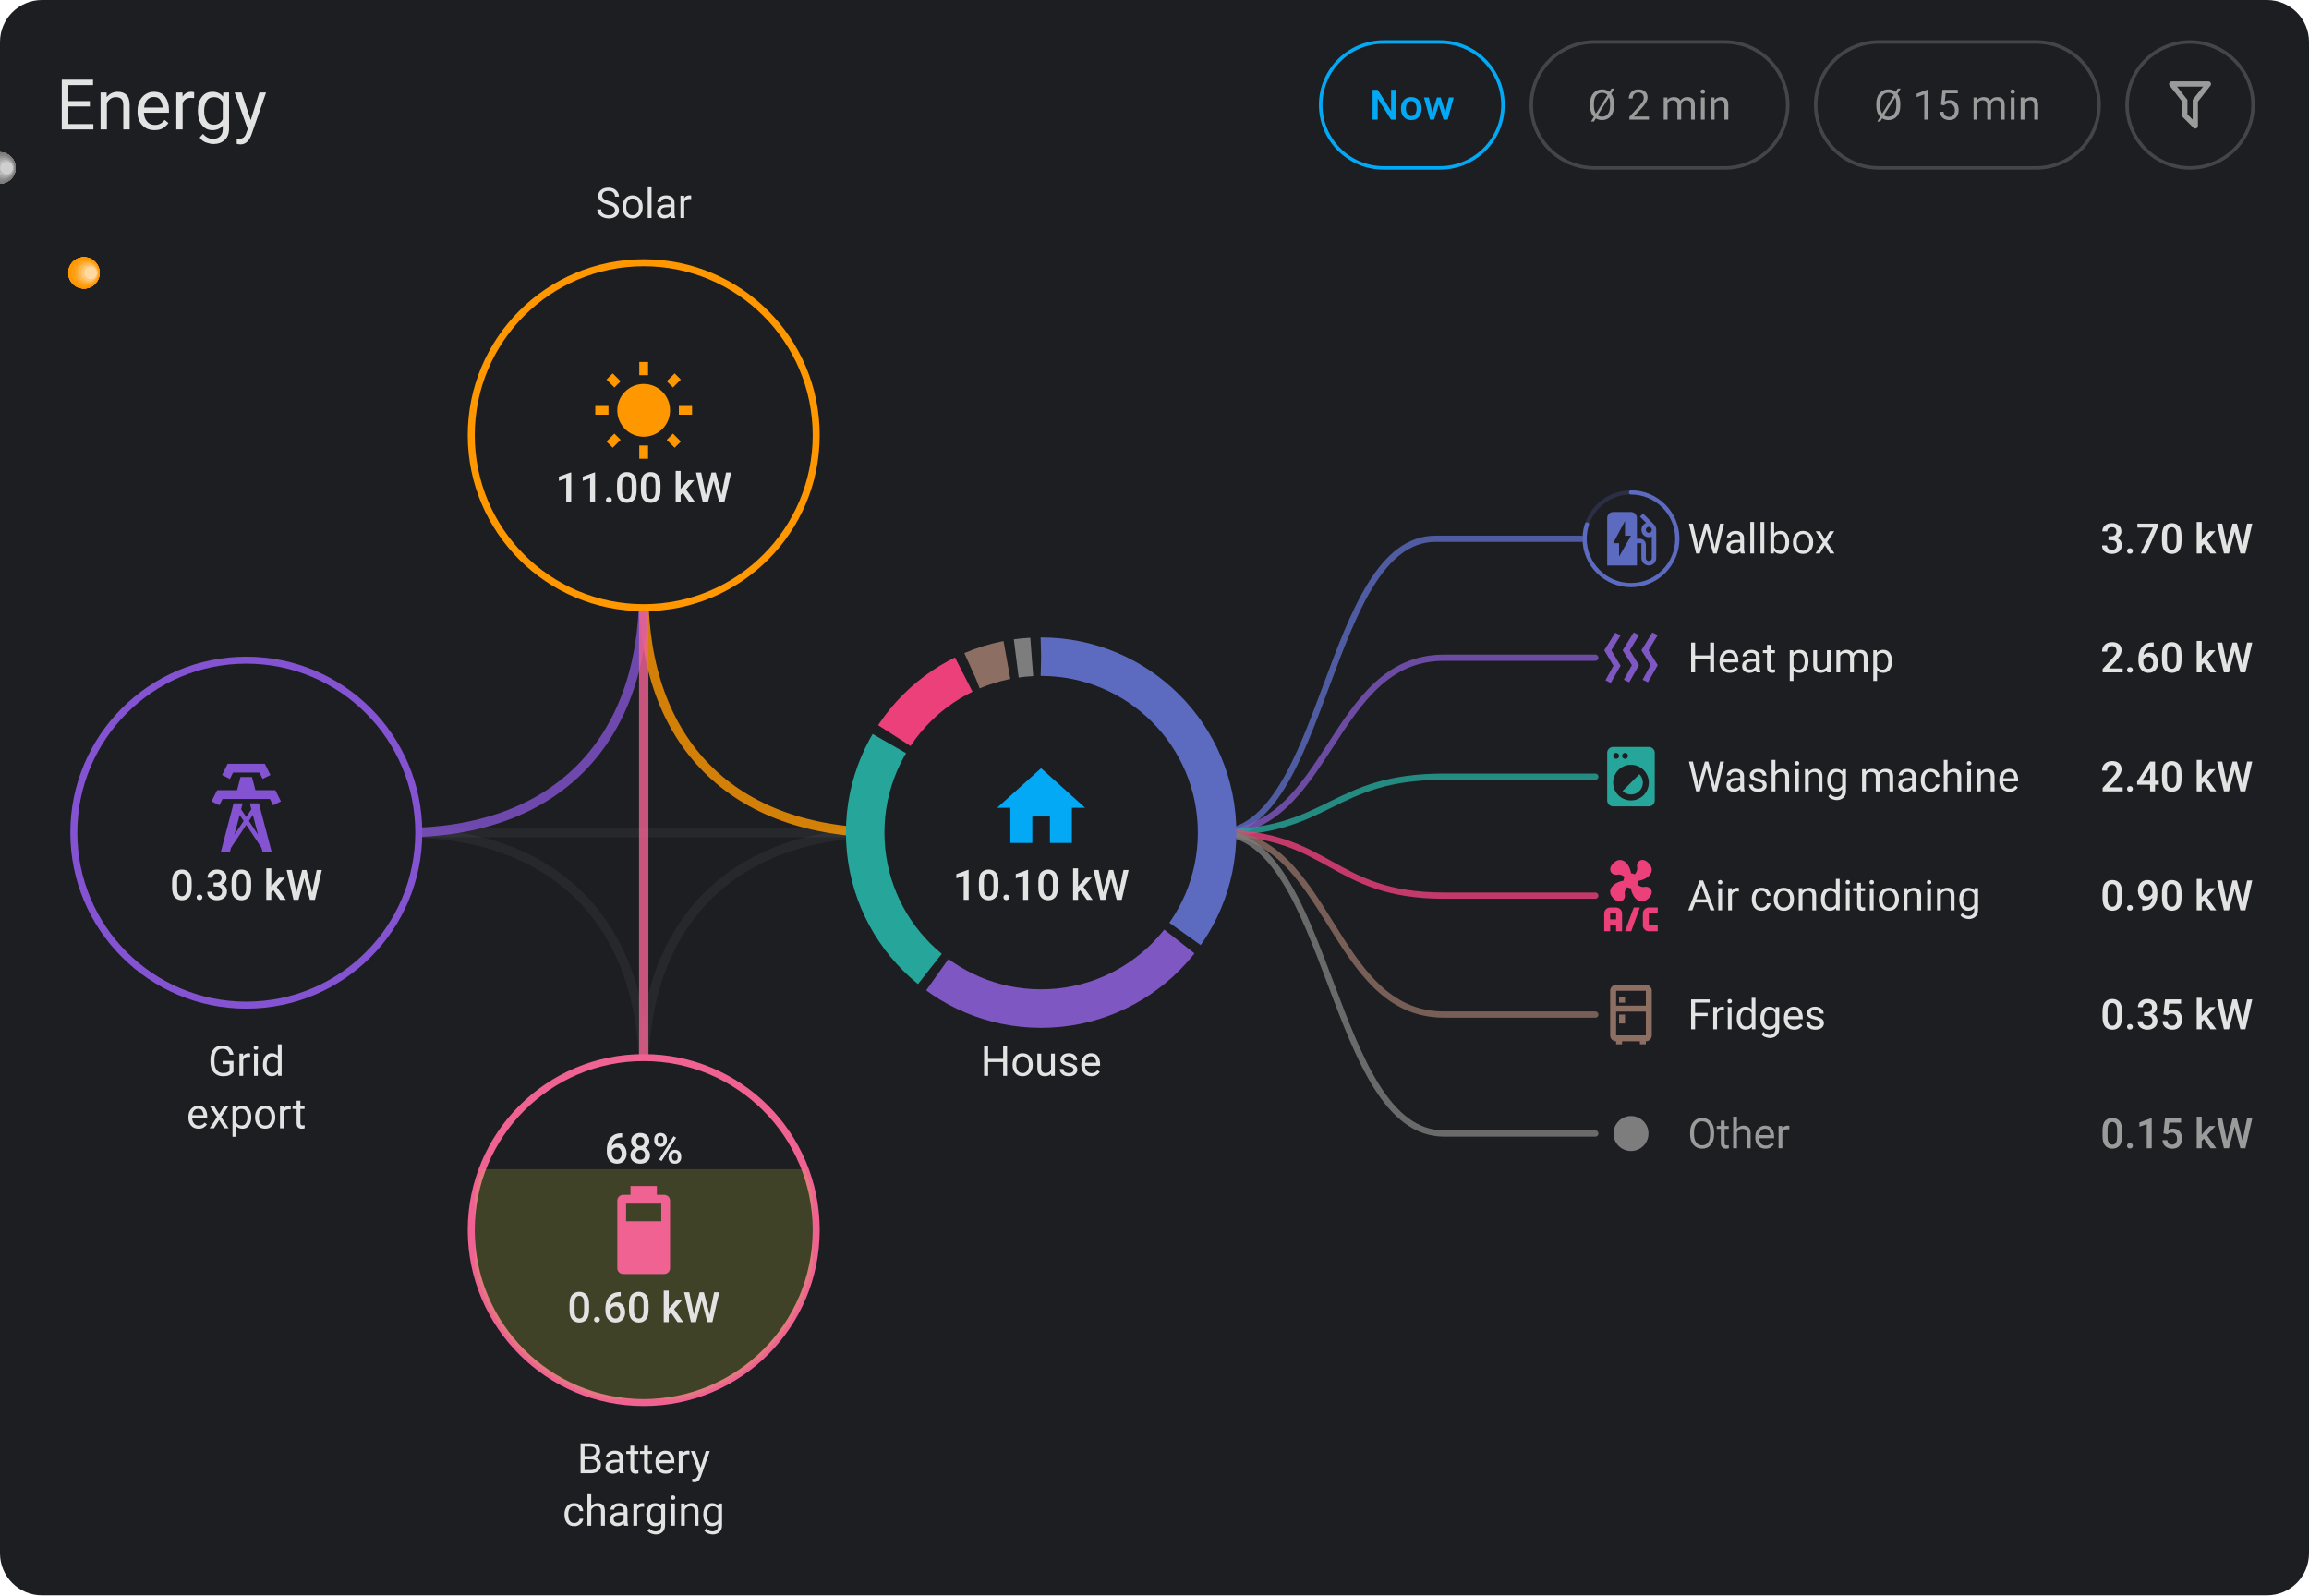
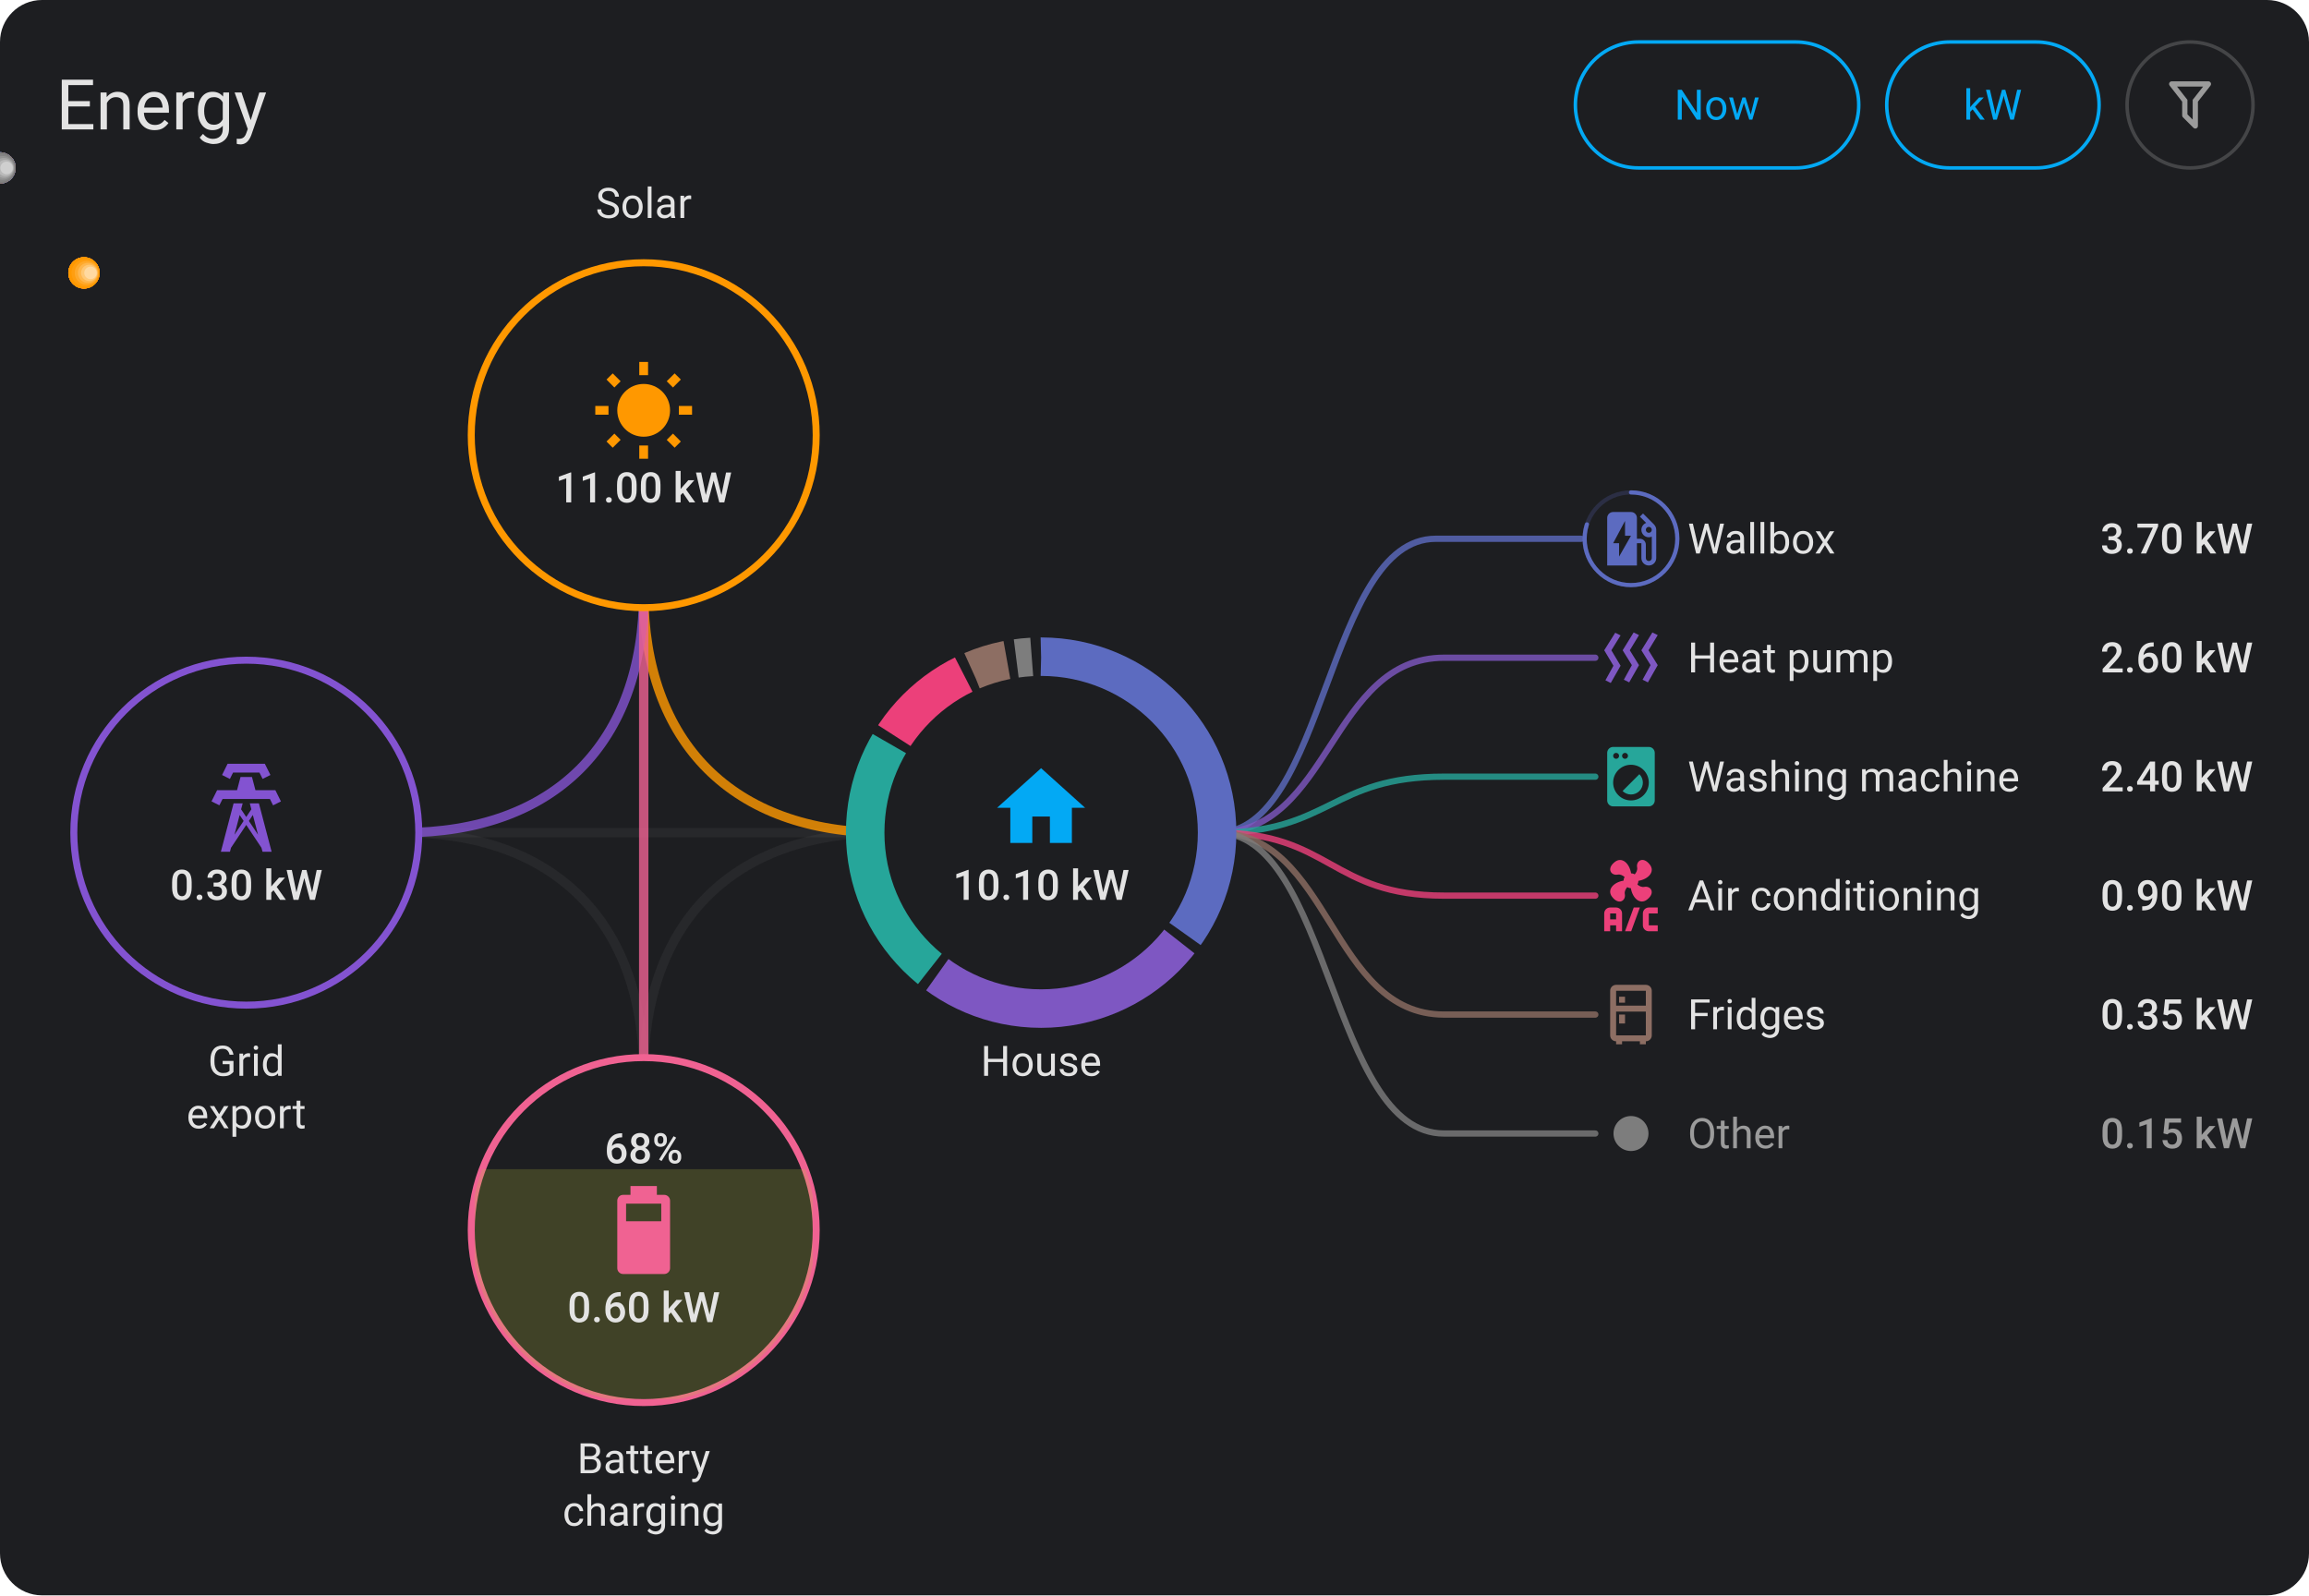
<svg xmlns="http://www.w3.org/2000/svg" xmlns:xlink="http://www.w3.org/1999/xlink" width="660" height="456" viewBox="0 0 660 456" role="img" aria-label="EnerLens Card">
  <rect x="0" y="0" width="660.0" height="456.0" rx="12" fill="rgb(29, 30, 33)" />
  <g transform="translate(24,78) scale(0.8)">
    <path d="M114,200 L286,200" fill="none" stroke="rgba(160, 160, 160, 0.3)" stroke-width="3.353px" stroke-linecap="round" opacity="0.25" />
    <path d="M114,200 C168,200 200,232 200,286" fill="none" stroke="rgba(160, 160, 160, 0.3)" stroke-width="3.353px" stroke-linecap="round" opacity="0.25" />
    <path d="M200,286 C200,232 232,200 286,200" fill="none" stroke="rgba(160, 160, 160, 0.3)" stroke-width="3.353px" stroke-linecap="round" opacity="0.25" />
    <path d="M200,114 C200,168 232,200 286,200" fill="none" stroke="rgb(255, 152, 0)" stroke-width="3.353px" stroke-linecap="round" opacity="0.8" />
    <path d="M200,114 C200,168 168,200 114,200" fill="none" stroke="rgb(131, 83, 209)" stroke-width="3.353px" stroke-linecap="round" opacity="0.8" />
    <path d="M200,114 L200,286" fill="none" stroke="rgb(240, 98, 146)" stroke-width="3.353px" stroke-linecap="round" opacity="0.8" />
    <g>
      <circle cx="0.00" r="5.59" fill="rgb(240, 98, 146)" />
      <circle cx="0.47" r="4.92" fill="rgb(243, 129, 168)" fill-opacity="0.316" />
      <circle cx="0.94" r="4.25" fill="rgb(246, 161, 190)" fill-opacity="0.316" />
      <circle cx="1.41" r="3.58" fill="rgb(249, 192, 211)" fill-opacity="0.316" />
      <circle cx="1.88" r="2.91" fill="rgb(252, 224, 233)" fill-opacity="0.316" />
      <circle cx="2.35" r="2.24" fill="rgb(255, 255, 255)" fill-opacity="0.316" />
-       <animateMotion dur="3.59s" repeatCount="indefinite" begin="-0.37s" path="M 200 114 L 200 286" rotate="auto" />
+       <animateMotion dur="3.59s" repeatCount="indefinite" begin="-0.35s" path="M 200 114 L 200 286" rotate="auto" />
    </g>
    <g>
      <circle cx="0.00" r="5.59" fill="rgb(131, 83, 209)" />
      <circle cx="0.47" r="4.92" fill="rgb(156, 117, 218)" fill-opacity="0.316" />
      <circle cx="0.94" r="4.25" fill="rgb(181, 152, 227)" fill-opacity="0.316" />
      <circle cx="1.41" r="3.58" fill="rgb(205, 186, 237)" fill-opacity="0.316" />
      <circle cx="1.88" r="2.91" fill="rgb(230, 221, 246)" fill-opacity="0.316" />
      <circle cx="2.35" r="2.24" fill="rgb(255, 255, 255)" fill-opacity="0.316" />
-       <animateMotion dur="4.50s" repeatCount="indefinite" begin="-0.37s" path="M 200 114 C 200 168 168 200 114 200" rotate="auto" />
-     </g>
-     <g>
-       <circle cx="0.00" r="5.59" fill="rgb(255, 152, 0)" />
-       <circle cx="0.47" r="4.92" fill="rgb(255, 173, 51)" fill-opacity="0.316" />
-       <circle cx="0.94" r="4.25" fill="rgb(255, 193, 102)" fill-opacity="0.316" />
-       <circle cx="1.41" r="3.58" fill="rgb(255, 214, 153)" fill-opacity="0.316" />
-       <circle cx="1.88" r="2.91" fill="rgb(255, 234, 204)" fill-opacity="0.316" />
-       <circle cx="2.35" r="2.24" fill="rgb(255, 255, 255)" fill-opacity="0.316" />
-       <animateMotion dur="1.10s" repeatCount="indefinite" begin="-0.37s" path="M 200 114 C 200 168 232 200 286 200" rotate="auto" />
-     </g>
-     <g>
-       <circle cx="0.00" r="5.59" fill="rgb(255, 152, 0)" />
-       <circle cx="0.47" r="4.92" fill="rgb(255, 173, 51)" fill-opacity="0.316" />
-       <circle cx="0.94" r="4.25" fill="rgb(255, 193, 102)" fill-opacity="0.316" />
-       <circle cx="1.41" r="3.58" fill="rgb(255, 214, 153)" fill-opacity="0.316" />
-       <circle cx="1.88" r="2.91" fill="rgb(255, 234, 204)" fill-opacity="0.316" />
-       <circle cx="2.35" r="2.24" fill="rgb(255, 255, 255)" fill-opacity="0.316" />
-       <animateMotion dur="1.10s" repeatCount="indefinite" begin="-0.59s" path="M 200 114 C 200 168 232 200 286 200" rotate="auto" />
-     </g>
-     <g>
-       <circle cx="0.00" r="5.59" fill="rgb(255, 152, 0)" />
-       <circle cx="0.47" r="4.92" fill="rgb(255, 173, 51)" fill-opacity="0.316" />
-       <circle cx="0.94" r="4.25" fill="rgb(255, 193, 102)" fill-opacity="0.316" />
-       <circle cx="1.41" r="3.58" fill="rgb(255, 214, 153)" fill-opacity="0.316" />
-       <circle cx="1.88" r="2.91" fill="rgb(255, 234, 204)" fill-opacity="0.316" />
-       <circle cx="2.35" r="2.24" fill="rgb(255, 255, 255)" fill-opacity="0.316" />
-       <animateMotion dur="1.10s" repeatCount="indefinite" begin="-0.81s" path="M 200 114 C 200 168 232 200 286 200" rotate="auto" />
-     </g>
-     <g>
-       <circle cx="0.00" r="5.59" fill="rgb(255, 152, 0)" />
-       <circle cx="0.47" r="4.92" fill="rgb(255, 173, 51)" fill-opacity="0.316" />
-       <circle cx="0.94" r="4.25" fill="rgb(255, 193, 102)" fill-opacity="0.316" />
-       <circle cx="1.41" r="3.58" fill="rgb(255, 214, 153)" fill-opacity="0.316" />
-       <circle cx="1.88" r="2.91" fill="rgb(255, 234, 204)" fill-opacity="0.316" />
-       <circle cx="2.35" r="2.24" fill="rgb(255, 255, 255)" fill-opacity="0.316" />
-       <animateMotion dur="1.10s" repeatCount="indefinite" begin="-1.03s" path="M 200 114 C 200 168 232 200 286 200" rotate="auto" />
-     </g>
-     <g>
-       <circle cx="0.00" r="5.59" fill="rgb(255, 152, 0)" />
-       <circle cx="0.47" r="4.92" fill="rgb(255, 173, 51)" fill-opacity="0.316" />
-       <circle cx="0.94" r="4.25" fill="rgb(255, 193, 102)" fill-opacity="0.316" />
-       <circle cx="1.41" r="3.58" fill="rgb(255, 214, 153)" fill-opacity="0.316" />
-       <circle cx="1.88" r="2.91" fill="rgb(255, 234, 204)" fill-opacity="0.316" />
-       <circle cx="2.35" r="2.24" fill="rgb(255, 255, 255)" fill-opacity="0.316" />
-       <animateMotion dur="1.10s" repeatCount="indefinite" begin="-0.15s" path="M 200 114 C 200 168 232 200 286 200" rotate="auto" />
+       <animateMotion dur="4.50s" repeatCount="indefinite" begin="-0.35s" path="M 200 114 C 200 168 168 200 114 200" rotate="auto" />
+     </g>
+     <g>
+       <circle cx="0.00" r="5.59" fill="rgb(255, 152, 0)" />
+       <circle cx="0.47" r="4.92" fill="rgb(255, 173, 51)" fill-opacity="0.316" />
+       <circle cx="0.94" r="4.25" fill="rgb(255, 193, 102)" fill-opacity="0.316" />
+       <circle cx="1.41" r="3.58" fill="rgb(255, 214, 153)" fill-opacity="0.316" />
+       <circle cx="1.88" r="2.91" fill="rgb(255, 234, 204)" fill-opacity="0.316" />
+       <circle cx="2.35" r="2.24" fill="rgb(255, 255, 255)" fill-opacity="0.316" />
+       <animateMotion dur="1.10s" repeatCount="indefinite" begin="-0.35s" path="M 200 114 C 200 168 232 200 286 200" rotate="auto" />
+     </g>
+     <g>
+       <circle cx="0.00" r="5.59" fill="rgb(255, 152, 0)" />
+       <circle cx="0.47" r="4.92" fill="rgb(255, 173, 51)" fill-opacity="0.316" />
+       <circle cx="0.94" r="4.25" fill="rgb(255, 193, 102)" fill-opacity="0.316" />
+       <circle cx="1.41" r="3.58" fill="rgb(255, 214, 153)" fill-opacity="0.316" />
+       <circle cx="1.88" r="2.91" fill="rgb(255, 234, 204)" fill-opacity="0.316" />
+       <circle cx="2.35" r="2.24" fill="rgb(255, 255, 255)" fill-opacity="0.316" />
+       <animateMotion dur="1.10s" repeatCount="indefinite" begin="-0.57s" path="M 200 114 C 200 168 232 200 286 200" rotate="auto" />
+     </g>
+     <g>
+       <circle cx="0.00" r="5.59" fill="rgb(255, 152, 0)" />
+       <circle cx="0.47" r="4.92" fill="rgb(255, 173, 51)" fill-opacity="0.316" />
+       <circle cx="0.94" r="4.25" fill="rgb(255, 193, 102)" fill-opacity="0.316" />
+       <circle cx="1.41" r="3.58" fill="rgb(255, 214, 153)" fill-opacity="0.316" />
+       <circle cx="1.88" r="2.91" fill="rgb(255, 234, 204)" fill-opacity="0.316" />
+       <circle cx="2.35" r="2.24" fill="rgb(255, 255, 255)" fill-opacity="0.316" />
+       <animateMotion dur="1.10s" repeatCount="indefinite" begin="-0.79s" path="M 200 114 C 200 168 232 200 286 200" rotate="auto" />
+     </g>
+     <g>
+       <circle cx="0.00" r="5.59" fill="rgb(255, 152, 0)" />
+       <circle cx="0.47" r="4.92" fill="rgb(255, 173, 51)" fill-opacity="0.316" />
+       <circle cx="0.94" r="4.25" fill="rgb(255, 193, 102)" fill-opacity="0.316" />
+       <circle cx="1.41" r="3.58" fill="rgb(255, 214, 153)" fill-opacity="0.316" />
+       <circle cx="1.88" r="2.91" fill="rgb(255, 234, 204)" fill-opacity="0.316" />
+       <circle cx="2.35" r="2.24" fill="rgb(255, 255, 255)" fill-opacity="0.316" />
+       <animateMotion dur="1.10s" repeatCount="indefinite" begin="-1.01s" path="M 200 114 C 200 168 232 200 286 200" rotate="auto" />
+     </g>
+     <g>
+       <circle cx="0.00" r="5.59" fill="rgb(255, 152, 0)" />
+       <circle cx="0.47" r="4.92" fill="rgb(255, 173, 51)" fill-opacity="0.316" />
+       <circle cx="0.94" r="4.25" fill="rgb(255, 193, 102)" fill-opacity="0.316" />
+       <circle cx="1.41" r="3.58" fill="rgb(255, 214, 153)" fill-opacity="0.316" />
+       <circle cx="1.88" r="2.91" fill="rgb(255, 234, 204)" fill-opacity="0.316" />
+       <circle cx="2.35" r="2.24" fill="rgb(255, 255, 255)" fill-opacity="0.316" />
+       <animateMotion dur="1.10s" repeatCount="indefinite" begin="-0.13s" path="M 200 114 C 200 168 232 200 286 200" rotate="auto" />
    </g>
  </g>
  <g transform="translate(0,48)">
    <path id="line-sensor-wb" d="M347.9,190.0 C379.1,190.0 379.1,106.0 410.4,106.0 L452.0,106.0" fill="none" stroke="rgb(92, 107, 192)" stroke-width="1.788px" stroke-linecap="round" opacity="0.8" />
    <g>
      <circle cx="0.00" r="4.47" fill="rgb(92, 107, 192)" />
      <circle cx="0.38" r="3.93" fill="rgb(125, 137, 205)" fill-opacity="0.316" />
      <circle cx="0.75" r="3.40" fill="rgb(157, 166, 217)" fill-opacity="0.316" />
      <circle cx="1.13" r="2.86" fill="rgb(190, 196, 230)" fill-opacity="0.316" />
      <circle cx="1.50" r="2.32" fill="rgb(222, 225, 242)" fill-opacity="0.316" />
      <circle cx="1.88" r="1.79" fill="rgb(255, 255, 255)" fill-opacity="0.316" />
-       <animateMotion dur="1.10s" repeatCount="indefinite" begin="-0.25s" rotate="auto">
+       <animateMotion dur="1.10s" repeatCount="indefinite" begin="-0.22s" rotate="auto">
        <mpath href="#line-sensor-wb" xlink:href="#line-sensor-wb" />
      </animateMotion>
    </g>
    <g>
      <circle cx="0.00" r="4.47" fill="rgb(92, 107, 192)" />
      <circle cx="0.38" r="3.93" fill="rgb(125, 137, 205)" fill-opacity="0.316" />
      <circle cx="0.75" r="3.40" fill="rgb(157, 166, 217)" fill-opacity="0.316" />
      <circle cx="1.13" r="2.86" fill="rgb(190, 196, 230)" fill-opacity="0.316" />
      <circle cx="1.50" r="2.32" fill="rgb(222, 225, 242)" fill-opacity="0.316" />
      <circle cx="1.88" r="1.79" fill="rgb(255, 255, 255)" fill-opacity="0.316" />
-       <animateMotion dur="1.10s" repeatCount="indefinite" begin="-0.52s" rotate="auto">
+       <animateMotion dur="1.10s" repeatCount="indefinite" begin="-0.49s" rotate="auto">
        <mpath href="#line-sensor-wb" xlink:href="#line-sensor-wb" />
      </animateMotion>
    </g>
    <g>
      <circle cx="0.00" r="4.47" fill="rgb(92, 107, 192)" />
      <circle cx="0.38" r="3.93" fill="rgb(125, 137, 205)" fill-opacity="0.316" />
      <circle cx="0.75" r="3.40" fill="rgb(157, 166, 217)" fill-opacity="0.316" />
      <circle cx="1.13" r="2.86" fill="rgb(190, 196, 230)" fill-opacity="0.316" />
      <circle cx="1.50" r="2.32" fill="rgb(222, 225, 242)" fill-opacity="0.316" />
      <circle cx="1.88" r="1.79" fill="rgb(255, 255, 255)" fill-opacity="0.316" />
-       <animateMotion dur="1.10s" repeatCount="indefinite" begin="-0.80s" rotate="auto">
+       <animateMotion dur="1.10s" repeatCount="indefinite" begin="-0.77s" rotate="auto">
        <mpath href="#line-sensor-wb" xlink:href="#line-sensor-wb" />
      </animateMotion>
    </g>
    <g>
      <circle cx="0.00" r="4.47" fill="rgb(92, 107, 192)" />
      <circle cx="0.38" r="3.93" fill="rgb(125, 137, 205)" fill-opacity="0.316" />
      <circle cx="0.75" r="3.40" fill="rgb(157, 166, 217)" fill-opacity="0.316" />
      <circle cx="1.13" r="2.86" fill="rgb(190, 196, 230)" fill-opacity="0.316" />
      <circle cx="1.50" r="2.32" fill="rgb(222, 225, 242)" fill-opacity="0.316" />
      <circle cx="1.88" r="1.79" fill="rgb(255, 255, 255)" fill-opacity="0.316" />
-       <animateMotion dur="1.10s" repeatCount="indefinite" begin="-1.07s" rotate="auto">
+       <animateMotion dur="1.10s" repeatCount="indefinite" begin="-1.04s" rotate="auto">
        <mpath href="#line-sensor-wb" xlink:href="#line-sensor-wb" />
      </animateMotion>
    </g>
    <path id="line-sensor-c1" d="M347.9,190.0 C380.3,190.0 380.3,140.0 412.8,140.0 L456.0,140.0" fill="none" stroke="rgb(126, 87, 194)" stroke-width="1.788px" stroke-linecap="round" opacity="0.8">
      <animate attributeName="d" values="M347.9,190.0 C380.3,190.0 380.3,140.0 412.8,140.0 L456.0,140.0;M347.9,190.0 C380.3,190.0 380.3,140.0 412.8,140.0 L456.0,140.0;M347.9,190.0 C380.3,190.0 380.3,140.0 412.8,140.0 L456.0,140.0;M347.9,190.0 C380.3,190.0 380.3,140.0 412.8,140.0 L456.0,140.0;M347.9,190.0 C380.3,190.0 380.3,174.0 412.8,174.0 L456.0,174.0;M347.9,190.0 C380.3,190.0 380.3,174.0 412.8,174.0 L456.0,174.0;M347.9,190.0 C380.3,190.0 380.3,140.0 412.8,140.0 L456.0,140.0;M347.9,190.0 C380.3,190.0 380.3,140.0 412.8,140.0 L456.0,140.0" keyTimes="0;0.208;0.258;0.542;0.592;0.875;0.925;1" calcMode="spline" keySplines="0 0 1 1;.4 0 .2 1;0 0 1 1;.4 0 .2 1;0 0 1 1;.4 0 .2 1;0 0 1 1" dur="12s" repeatCount="indefinite" />
    </path>
    <g>
      <circle cx="0.00" r="4.47" fill="rgb(126, 87, 194)" />
      <circle cx="0.38" r="3.93" fill="rgb(152, 121, 206)" fill-opacity="0.316" />
      <circle cx="0.75" r="3.40" fill="rgb(178, 154, 218)" fill-opacity="0.316" />
      <circle cx="1.13" r="2.86" fill="rgb(203, 188, 231)" fill-opacity="0.316" />
      <circle cx="1.50" r="2.32" fill="rgb(229, 221, 243)" fill-opacity="0.316" />
      <circle cx="1.88" r="1.79" fill="rgb(255, 255, 255)" fill-opacity="0.316" />
-       <animateMotion dur="1.10s" repeatCount="indefinite" begin="-0.25s" rotate="auto">
+       <animateMotion dur="1.10s" repeatCount="indefinite" begin="-0.22s" rotate="auto">
        <mpath href="#line-sensor-c1" xlink:href="#line-sensor-c1" />
      </animateMotion>
    </g>
    <g>
      <circle cx="0.00" r="4.47" fill="rgb(126, 87, 194)" />
      <circle cx="0.38" r="3.93" fill="rgb(152, 121, 206)" fill-opacity="0.316" />
      <circle cx="0.75" r="3.40" fill="rgb(178, 154, 218)" fill-opacity="0.316" />
      <circle cx="1.13" r="2.86" fill="rgb(203, 188, 231)" fill-opacity="0.316" />
      <circle cx="1.50" r="2.32" fill="rgb(229, 221, 243)" fill-opacity="0.316" />
      <circle cx="1.88" r="1.79" fill="rgb(255, 255, 255)" fill-opacity="0.316" />
-       <animateMotion dur="1.10s" repeatCount="indefinite" begin="-0.62s" rotate="auto">
+       <animateMotion dur="1.10s" repeatCount="indefinite" begin="-0.58s" rotate="auto">
        <mpath href="#line-sensor-c1" xlink:href="#line-sensor-c1" />
      </animateMotion>
    </g>
    <g>
      <circle cx="0.00" r="4.47" fill="rgb(126, 87, 194)" />
      <circle cx="0.38" r="3.93" fill="rgb(152, 121, 206)" fill-opacity="0.316" />
      <circle cx="0.75" r="3.40" fill="rgb(178, 154, 218)" fill-opacity="0.316" />
      <circle cx="1.13" r="2.86" fill="rgb(203, 188, 231)" fill-opacity="0.316" />
      <circle cx="1.50" r="2.32" fill="rgb(229, 221, 243)" fill-opacity="0.316" />
      <circle cx="1.88" r="1.79" fill="rgb(255, 255, 255)" fill-opacity="0.316" />
-       <animateMotion dur="1.10s" repeatCount="indefinite" begin="-0.98s" rotate="auto">
+       <animateMotion dur="1.10s" repeatCount="indefinite" begin="-0.95s" rotate="auto">
        <mpath href="#line-sensor-c1" xlink:href="#line-sensor-c1" />
      </animateMotion>
    </g>
    <path id="line-sensor-c2" d="M347.9,190.0 C380.3,190.0 380.3,174.0 412.8,174.0 L456.0,174.0" fill="none" stroke="rgb(38, 166, 154)" stroke-width="1.788px" stroke-linecap="round" opacity="0.8">
      <animate attributeName="d" values="M347.9,190.0 C380.3,190.0 380.3,174.0 412.8,174.0 L456.0,174.0;M347.9,190.0 C380.3,190.0 380.3,174.0 412.8,174.0 L456.0,174.0;M347.9,190.0 C380.3,190.0 380.3,174.0 412.8,174.0 L456.0,174.0;M347.9,190.0 C380.3,190.0 380.3,174.0 412.8,174.0 L456.0,174.0;M347.9,190.0 C380.3,190.0 380.3,140.0 412.8,140.0 L456.0,140.0;M347.9,190.0 C380.3,190.0 380.3,140.0 412.8,140.0 L456.0,140.0;M347.9,190.0 C380.3,190.0 380.3,174.0 412.8,174.0 L456.0,174.0;M347.9,190.0 C380.3,190.0 380.3,174.0 412.8,174.0 L456.0,174.0" keyTimes="0;0.208;0.258;0.542;0.592;0.875;0.925;1" calcMode="spline" keySplines="0 0 1 1;.4 0 .2 1;0 0 1 1;.4 0 .2 1;0 0 1 1;.4 0 .2 1;0 0 1 1" dur="12s" repeatCount="indefinite" />
    </path>
    <g>
      <circle cx="0.00" r="4.47" fill="rgb(38, 166, 154)" />
      <circle cx="0.38" r="3.93" fill="rgb(81, 184, 174)" fill-opacity="0.316" />
      <circle cx="0.75" r="3.40" fill="rgb(125, 202, 194)" fill-opacity="0.316" />
      <circle cx="1.13" r="2.86" fill="rgb(168, 219, 215)" fill-opacity="0.316" />
      <circle cx="1.50" r="2.32" fill="rgb(212, 237, 235)" fill-opacity="0.316" />
      <circle cx="1.88" r="1.79" fill="rgb(255, 255, 255)" fill-opacity="0.316" />
-       <animateMotion dur="1.10s" repeatCount="indefinite" begin="-0.25s" rotate="auto">
+       <animateMotion dur="1.10s" repeatCount="indefinite" begin="-0.22s" rotate="auto">
        <mpath href="#line-sensor-c2" xlink:href="#line-sensor-c2" />
      </animateMotion>
    </g>
    <g>
      <circle cx="0.00" r="4.47" fill="rgb(38, 166, 154)" />
      <circle cx="0.38" r="3.93" fill="rgb(81, 184, 174)" fill-opacity="0.316" />
      <circle cx="0.75" r="3.40" fill="rgb(125, 202, 194)" fill-opacity="0.316" />
      <circle cx="1.13" r="2.86" fill="rgb(168, 219, 215)" fill-opacity="0.316" />
      <circle cx="1.50" r="2.32" fill="rgb(212, 237, 235)" fill-opacity="0.316" />
      <circle cx="1.88" r="1.79" fill="rgb(255, 255, 255)" fill-opacity="0.316" />
-       <animateMotion dur="1.10s" repeatCount="indefinite" begin="-0.62s" rotate="auto">
+       <animateMotion dur="1.10s" repeatCount="indefinite" begin="-0.58s" rotate="auto">
        <mpath href="#line-sensor-c2" xlink:href="#line-sensor-c2" />
      </animateMotion>
    </g>
    <g>
      <circle cx="0.00" r="4.47" fill="rgb(38, 166, 154)" />
      <circle cx="0.38" r="3.93" fill="rgb(81, 184, 174)" fill-opacity="0.316" />
      <circle cx="0.75" r="3.40" fill="rgb(125, 202, 194)" fill-opacity="0.316" />
      <circle cx="1.13" r="2.86" fill="rgb(168, 219, 215)" fill-opacity="0.316" />
      <circle cx="1.50" r="2.32" fill="rgb(212, 237, 235)" fill-opacity="0.316" />
      <circle cx="1.88" r="1.79" fill="rgb(255, 255, 255)" fill-opacity="0.316" />
-       <animateMotion dur="1.10s" repeatCount="indefinite" begin="-0.98s" rotate="auto">
+       <animateMotion dur="1.10s" repeatCount="indefinite" begin="-0.95s" rotate="auto">
        <mpath href="#line-sensor-c2" xlink:href="#line-sensor-c2" />
      </animateMotion>
    </g>
    <path id="line-sensor-c3" d="M347.9,190.0 C380.3,190.0 380.3,208.0 412.8,208.0 L456.0,208.0" fill="none" stroke="rgb(236, 64, 122)" stroke-width="1.788px" stroke-linecap="round" opacity="0.8" />
    <g>
      <circle cx="0.00" r="4.47" fill="rgb(236, 64, 122)" />
      <circle cx="0.38" r="3.93" fill="rgb(240, 102, 149)" fill-opacity="0.316" />
      <circle cx="0.75" r="3.40" fill="rgb(244, 140, 175)" fill-opacity="0.316" />
      <circle cx="1.13" r="2.86" fill="rgb(247, 179, 202)" fill-opacity="0.316" />
      <circle cx="1.50" r="2.32" fill="rgb(251, 217, 228)" fill-opacity="0.316" />
      <circle cx="1.88" r="1.79" fill="rgb(255, 255, 255)" fill-opacity="0.316" />
-       <animateMotion dur="2.57s" repeatCount="indefinite" begin="-0.25s" rotate="auto">
+       <animateMotion dur="2.57s" repeatCount="indefinite" begin="-0.22s" rotate="auto">
        <mpath href="#line-sensor-c3" xlink:href="#line-sensor-c3" />
      </animateMotion>
    </g>
    <path id="line-sensor-c4" d="M347.9,190.0 C380.3,190.0 380.3,242.0 412.8,242.0 L456.0,242.0" fill="none" stroke="rgb(141, 110, 99)" stroke-width="1.788px" stroke-linecap="round" opacity="0.8" />
    <g>
      <circle cx="0.00" r="4.47" fill="rgb(141, 110, 99)" />
      <circle cx="0.38" r="3.93" fill="rgb(164, 139, 130)" fill-opacity="0.316" />
      <circle cx="0.75" r="3.40" fill="rgb(187, 168, 161)" fill-opacity="0.316" />
      <circle cx="1.13" r="2.86" fill="rgb(209, 197, 193)" fill-opacity="0.316" />
      <circle cx="1.50" r="2.32" fill="rgb(232, 226, 224)" fill-opacity="0.316" />
      <circle cx="1.88" r="1.79" fill="rgb(255, 255, 255)" fill-opacity="0.316" />
-       <animateMotion dur="4.44s" repeatCount="indefinite" begin="-0.25s" rotate="auto">
+       <animateMotion dur="4.44s" repeatCount="indefinite" begin="-0.22s" rotate="auto">
        <mpath href="#line-sensor-c4" xlink:href="#line-sensor-c4" />
      </animateMotion>
    </g>
    <path id="line--rest-" d="M347.9,190.0 C380.3,190.0 380.3,276.0 412.8,276.0 L456.0,276.0" fill="none" stroke="rgb(125, 125, 125)" stroke-width="1.788px" stroke-linecap="round" opacity="0.8" />
    <g>
      <circle cx="0.00" r="4.47" fill="rgb(125, 125, 125)" />
      <circle cx="0.38" r="3.93" fill="rgb(151, 151, 151)" fill-opacity="0.316" />
      <circle cx="0.75" r="3.40" fill="rgb(177, 177, 177)" fill-opacity="0.316" />
      <circle cx="1.13" r="2.86" fill="rgb(203, 203, 203)" fill-opacity="0.316" />
      <circle cx="1.50" r="2.32" fill="rgb(229, 229, 229)" fill-opacity="0.316" />
      <circle cx="1.88" r="1.79" fill="rgb(255, 255, 255)" fill-opacity="0.316" />
-       <animateMotion dur="4.50s" repeatCount="indefinite" begin="-0.25s" rotate="auto">
+       <animateMotion dur="4.50s" repeatCount="indefinite" begin="-0.22s" rotate="auto">
        <mpath href="#line--rest-" xlink:href="#line--rest-" />
      </animateMotion>
    </g>
  </g>
  <circle cx="184" cy="124.4" r="49.3" fill="rgb(29, 30, 33)" stroke="rgb(255, 152, 0)" stroke-width="2" />
  <g transform="translate(168.9,102.2) scale(1.2572)">
    <path d="M3.55 19.09L4.96 20.5L6.76 18.71L5.34 17.29M12 6C8.69 6 6 8.69 6 12S8.69 18 12 18 18 15.31 18 12C18 8.68 15.31 6 12 6M20 13H23V11H20M17.24 18.71L19.04 20.5L20.45 19.09L18.66 17.29M20.45 5L19.04 3.6L17.24 5.39L18.66 6.81M13 1H11V4H13M6.76 5.39L4.96 3.6L3.55 5L5.34 6.81L6.76 5.39M1 13H4V11H1M13 20H11V23H13" fill="rgb(255, 152, 0)" />
  </g>
  <text x="184" y="143.6" text-anchor="middle" font-size="12.0" font-weight="500" fill="rgb(227, 227, 227)" font-family="Roboto, system-ui, sans-serif" textLength="57.0" lengthAdjust="spacingAndGlyphs">11.00 kW</text>
  <text x="184" y="62.3" text-anchor="middle" font-size="12.0" font-weight="400" fill="rgb(227, 227, 227)" font-family="Roboto, system-ui, sans-serif" textLength="30.6" lengthAdjust="spacingAndGlyphs">Solar</text>
  <circle cx="70.4" cy="238" r="49.3" fill="rgb(29, 30, 33)" stroke="rgb(131, 83, 209)" stroke-width="2" />
  <g transform="translate(55.3,215.8) scale(1.2572)">
    <path d="M8.28,5.45L6.5,4.55L7.76,2H16.23L17.5,4.55L15.72,5.44L15,4H9L8.28,5.45M18.62,8H14.09L13.3,5H10.7L9.91,8H5.38L4.1,10.55L5.89,11.44L6.62,10H17.38L18.1,11.45L19.89,10.56L18.62,8M17.77,22H15.7L15.46,21.1L12,15.9L8.53,21.1L8.3,22H6.23L9.12,11H11.19L10.83,12.35L12,14.1L13.16,12.35L12.81,11H14.88L17.77,22M11.4,15L10.5,13.65L9.32,18.13L11.4,15M14.68,18.12L13.5,13.64L12.6,15L14.68,18.12Z" fill="rgb(131, 83, 209)" />
  </g>
  <text x="70.4" y="257.2" text-anchor="middle" font-size="12.0" font-weight="500" fill="rgb(227, 227, 227)" font-family="Roboto, system-ui, sans-serif" textLength="49.4" lengthAdjust="spacingAndGlyphs">0.30 kW</text>
  <text x="70.4" y="307.5" text-anchor="middle" font-size="12.0" font-weight="400" fill="rgb(227, 227, 227)" font-family="Roboto, system-ui, sans-serif" textLength="25.2" lengthAdjust="spacingAndGlyphs">Grid</text>
  <text x="70.4" y="322.5" text-anchor="middle" font-size="12.0" font-weight="400" fill="rgb(227, 227, 227)" font-family="Roboto, system-ui, sans-serif" textLength="38.9" lengthAdjust="spacingAndGlyphs">export</text>
  <circle cx="297.6" cy="238" r="49.3" fill="rgb(29, 30, 33)" stroke="rgba(0, 0, 0, 0)" stroke-width="2" />
  <g transform="translate(241.8,182.2) scale(1.1159)">
    <g transform="rotate(-90 50 50)">
      <circle cx="50" cy="50" r="45.07" fill="none" stroke="rgb(125, 125, 125)" stroke-width="9.86" stroke-dasharray="3.99 279.20" stroke-dashoffset="-276.80" stroke-linecap="butt" />
      <g transform="translate(50 50)">
        <g>
          <animateTransform attributeName="transform" type="scale" values="1.000 1.000;1.000 1.000;0.767 0.767;0.767 0.767;1.000 1.000" keyTimes="0;0.875;0.9;0.975;1" calcMode="spline" keySplines=".4 0 .2 1;.4 0 .2 1;.4 0 .2 1;.4 0 .2 1" dur="12s" repeatCount="indefinite" />
          <g transform="translate(-50 -50)">
            <circle cx="50" cy="50" r="45.07" fill="none" stroke="rgb(126, 87, 194)" stroke-width="9.86" stroke-dasharray="69.18 214.01" stroke-dashoffset="-100.86" stroke-linecap="butt">
              <animate attributeName="stroke-dasharray" values="69.18 214.01;69.18 214.01;95.79 187.40;95.79 187.40;55.88 227.31;55.88 227.31;69.18 214.01" keyTimes="0;0.208;0.333;0.542;0.667;0.875;1" calcMode="spline" keySplines="0 0 1 1;.4 0 .2 1;0 0 1 1;.4 0 .2 1;0 0 1 1;.4 0 .2 1" dur="12s" repeatCount="indefinite" />
              <animate attributeName="stroke-dashoffset" values="-100.86;-100.86;-100.86;-100.86;-180.43;-180.43;-100.86" keyTimes="0;0.208;0.333;0.542;0.667;0.875;1" calcMode="spline" keySplines="0 0 1 1;.4 0 .2 1;0 0 1 1;.4 0 .2 1;0 0 1 1;.4 0 .2 1" dur="12s" repeatCount="indefinite" />
            </circle>
          </g>
        </g>
      </g>
      <g transform="translate(50 50)">
        <g>
          <animateTransform attributeName="transform" type="scale" values="1.000 1.000;1.000 1.000;0.767 0.767;0.767 0.767;1.000 1.000;1.000 1.000" keyTimes="0;0.542;0.567;0.642;0.667;1" calcMode="spline" keySplines=".4 0 .2 1;.4 0 .2 1;.4 0 .2 1;.4 0 .2 1;.4 0 .2 1" dur="12s" repeatCount="indefinite" />
          <g transform="translate(-50 -50)">
            <circle cx="50" cy="50" r="45.07" fill="none" stroke="rgb(38, 166, 154)" stroke-width="9.86" stroke-dasharray="63.86 219.33" stroke-dashoffset="-172.45" stroke-linecap="butt">
              <animate attributeName="stroke-dasharray" values="63.86 219.33;63.86 219.33;37.25 245.94;37.25 245.94;77.17 206.02;77.17 206.02;63.86 219.33" keyTimes="0;0.208;0.333;0.542;0.667;0.875;1" calcMode="spline" keySplines="0 0 1 1;.4 0 .2 1;0 0 1 1;.4 0 .2 1;0 0 1 1;.4 0 .2 1" dur="12s" repeatCount="indefinite" />
              <animate attributeName="stroke-dashoffset" values="-172.45;-172.45;-199.06;-199.06;-100.86;-100.86;-172.45" keyTimes="0;0.208;0.333;0.542;0.667;0.875;1" calcMode="spline" keySplines="0 0 1 1;.4 0 .2 1;0 0 1 1;.4 0 .2 1;0 0 1 1;.4 0 .2 1" dur="12s" repeatCount="indefinite" />
            </circle>
          </g>
        </g>
      </g>
      <circle cx="50" cy="50" r="45.07" fill="none" stroke="rgb(236, 64, 122)" stroke-width="9.86" stroke-dasharray="23.95 259.24" stroke-dashoffset="-238.72" stroke-linecap="butt" />
      <circle cx="50" cy="50" r="45.07" fill="none" stroke="rgb(141, 110, 99)" stroke-width="9.86" stroke-dasharray="9.31 273.88" stroke-dashoffset="-265.07" stroke-linecap="butt" />
      <circle cx="50" cy="50" r="45.07" fill="none" stroke="rgb(92, 107, 192)" stroke-width="9.86" stroke-dasharray="98.45 184.74" stroke-dashoffset="0.00" stroke-linecap="butt" />
    </g>
  </g>
  <g transform="translate(282.5,215.8) scale(1.2572)">
    <path d="M10,20V14H14V20H19V12H22L12,3L2,12H5V20H10Z" fill="rgb(3, 169, 244)" />
  </g>
  <text x="297.6" y="257.2" text-anchor="middle" font-size="12.0" font-weight="500" fill="rgb(227, 227, 227)" font-family="Roboto, system-ui, sans-serif" textLength="57.0" lengthAdjust="spacingAndGlyphs">10.10 kW</text>
  <text x="297.6" y="307.5" text-anchor="middle" font-size="12.0" font-weight="400" fill="rgb(227, 227, 227)" font-family="Roboto, system-ui, sans-serif" textLength="37.6" lengthAdjust="spacingAndGlyphs">House</text>
  <circle cx="184" cy="351.6" r="49.3" fill="rgb(29, 30, 33)" stroke="rgb(240, 98, 146)" stroke-width="2" />
-   <clipPath id="sochi7sw">
+   <clipPath id="socogvh1">
    <circle cx="184" cy="351.6" r="49.3" />
  </clipPath>
-   <rect clip-path="url(#sochi7sw)" x="135.7" y="334.2" width="96.6" height="65.7" fill="rgb(186, 196, 59)" opacity="0.22" />
+   <rect clip-path="url(#socogvh1)" x="135.7" y="334.2" width="96.6" height="65.7" fill="rgb(186, 196, 59)" opacity="0.22" />
  <g transform="translate(168.9,336.5) scale(1.2572)">
    <path d="M16,10H8V6H16M16.67,4H15V2H9V4H7.33A1.33,1.33 0 0,0 6,5.33V20.67C6,21.4 6.6,22 7.33,22H16.67A1.33,1.33 0 0,0 18,20.67V5.33C18,4.6 17.4,4 16.67,4Z" fill="rgb(240, 98, 146)" />
  </g>
  <text x="184" y="332.5" text-anchor="middle" font-size="12.0" font-weight="500" fill="rgb(227, 227, 227)" font-family="Roboto, system-ui, sans-serif" textLength="26.7" lengthAdjust="spacingAndGlyphs">68%</text>
  <text x="184" y="377.9" text-anchor="middle" font-size="12.0" font-weight="500" fill="rgb(227, 227, 227)" font-family="Roboto, system-ui, sans-serif" textLength="49.4" lengthAdjust="spacingAndGlyphs">0.60 kW</text>
  <text x="184" y="421.1" text-anchor="middle" font-size="12.0" font-weight="400" fill="rgb(227, 227, 227)" font-family="Roboto, system-ui, sans-serif" textLength="44.4" lengthAdjust="spacingAndGlyphs">Battery</text>
  <text x="184" y="436.1" text-anchor="middle" font-size="12.0" font-weight="400" fill="rgb(227, 227, 227)" font-family="Roboto, system-ui, sans-serif" textLength="52.5" lengthAdjust="spacingAndGlyphs">charging</text>
  <text x="16" y="37" text-anchor="start" font-size="20.0" font-weight="400" fill="rgb(227, 227, 227)" font-family="Roboto, system-ui, sans-serif" textLength="68.6" lengthAdjust="spacingAndGlyphs">Energy</text>
-   <rect x="377.5" y="12" width="52.1" height="36.0" rx="18.0" ry="18.0" fill="rgba(0, 0, 0, 0)" stroke="rgb(3, 169, 244)" stroke-width="1" />
-   <text x="403.6" y="34.2" text-anchor="middle" font-size="12.0" font-weight="500" fill="rgb(3, 169, 244)" font-family="Roboto, system-ui, sans-serif" textLength="26.1" lengthAdjust="spacingAndGlyphs">Now</text>
-   <rect x="437.7" y="12" width="73.3" height="36.0" rx="18.0" ry="18.0" fill="rgba(0, 0, 0, 0)" stroke="rgba(160, 160, 160, 0.3)" stroke-width="1" />
-   <text x="474.3" y="34.2" text-anchor="middle" font-size="12.0" font-weight="400" fill="rgb(155, 155, 155)" font-family="Roboto, system-ui, sans-serif" textLength="47.3" lengthAdjust="spacingAndGlyphs">Ø 2 min</text>
-   <rect x="519" y="12" width="81.0" height="36.0" rx="18.0" ry="18.0" fill="rgba(0, 0, 0, 0)" stroke="rgba(160, 160, 160, 0.3)" stroke-width="1" />
-   <text x="559.5" y="34.2" text-anchor="middle" font-size="12.0" font-weight="400" fill="rgb(155, 155, 155)" font-family="Roboto, system-ui, sans-serif" textLength="55.0" lengthAdjust="spacingAndGlyphs">Ø 15 min</text>
+   <rect x="450.3" y="12" width="81.0" height="36.0" rx="18.0" ry="18.0" fill="rgba(0, 0, 0, 0)" stroke="rgb(3, 169, 244)" stroke-width="1" />
+   <text x="490.8" y="34.2" text-anchor="middle" font-size="12.0" font-weight="400" fill="rgb(3, 169, 244)" font-family="Roboto, system-ui, sans-serif" textLength="26.1" lengthAdjust="spacingAndGlyphs">Now</text>
+   <rect x="539.3" y="12" width="60.7" height="36.0" rx="18.0" ry="18.0" fill="rgba(0, 0, 0, 0)" stroke="rgb(3, 169, 244)" stroke-width="1" />
+   <text x="569.6" y="34.2" text-anchor="middle" font-size="12.0" font-weight="400" fill="rgb(3, 169, 244)" font-family="Roboto, system-ui, sans-serif" textLength="18.8" lengthAdjust="spacingAndGlyphs">kW</text>
  <rect x="608" y="12" width="36.0" height="36.0" rx="18.0" ry="18.0" fill="rgba(0, 0, 0, 0)" stroke="rgba(160, 160, 160, 0.3)" stroke-width="1" />
  <g transform="translate(617,21) scale(0.75)">
    <path d="M15,19.88C15.04,20.18 14.94,20.5 14.71,20.71C14.32,21.1 13.69,21.1 13.3,20.71L9.29,16.7C9.06,16.47 8.96,16.16 9,15.87V10.75L4.21,4.62C3.87,4.19 3.95,3.56 4.38,3.22C4.57,3.08 4.78,3 5,3V3H19V3C19.22,3 19.43,3.08 19.62,3.22C20.05,3.56 20.13,4.19 19.79,4.62L15,10.75V19.88M7.04,5L11,10.06V15.58L13,17.58V10.05L16.96,5H7.04Z" fill="rgb(155, 155, 155)" />
  </g>
  <g>
    <g transform="translate(452,139.8) scale(1.1829)">
      <circle cx="12" cy="12" r="11.2" fill="none" stroke="rgb(92, 107, 192)" stroke-width="1" stroke-opacity="0.22" />
      <circle cx="12" cy="12" r="11.2" fill="none" stroke="rgb(92, 107, 192)" stroke-width="1" stroke-opacity="1" stroke-dasharray="56.30 70.37" stroke-linecap="round" transform="rotate(-90 12 12)" />
    </g>
    <g transform="translate(456,143.8) scale(0.8496)">
      <path d="M19.77,7.23L19.78,7.22L16.06,3.5L15,4.56L17.11,6.67C16.17,7.03 15.5,7.93 15.5,9A2.5,2.5 0 0,0 18,11.5C18.36,11.5 18.69,11.42 19,11.29V18.5A1,1 0 0,1 18,19.5A1,1 0 0,1 17,18.5V14A2,2 0 0,0 15,12H14V5A2,2 0 0,0 12,3H6A2,2 0 0,0 4,5V21H14V13.5H15.5V18.5A2.5,2.5 0 0,0 18,21A2.5,2.5 0 0,0 20.5,18.5V9C20.5,8.31 20.22,7.68 19.77,7.23M18,10A1,1 0 0,1 17,9A1,1 0 0,1 18,8A1,1 0 0,1 19,9A1,1 0 0,1 18,10M8,18V13.5H6L10,6V11H12L8,18Z" fill="rgb(92, 107, 192)" />
    </g>
    <text x="482.4" y="158.2" text-anchor="start" font-size="12.0" font-weight="400" fill="rgb(227, 227, 227)" font-family="Roboto, system-ui, sans-serif" textLength="46.8" lengthAdjust="spacingAndGlyphs">Wallbox</text>
    <text x="644" y="158.2" text-anchor="end" font-size="12.0" font-weight="500" fill="rgb(227, 227, 227)" font-family="Roboto, system-ui, sans-serif" textLength="49.4" lengthAdjust="spacingAndGlyphs">3.70 kW</text>
  </g>
  <g>
    <animateTransform attributeName="transform" type="translate" values="0 0.0;0 0.0;0 0.0;0 0.0;0 34.0;0 34.0;0 0.0;0 0.0" keyTimes="0;0.208;0.258;0.542;0.592;0.875;0.925;1" calcMode="spline" keySplines="0 0 1 1;.4 0 .2 1;0 0 1 1;.4 0 .2 1;0 0 1 1;.4 0 .2 1;0 0 1 1" dur="12s" repeatCount="indefinite" />
    <g transform="translate(456,177.8) scale(0.8496)">
      <path d="M8.5 4.5L5.4 9.5L8.5 14.7L5.2 20.5L3.4 19.6L6.1 14.7L3 9.5L6.7 3.6L8.5 4.5M14.7 4.4L11.6 9.5L14.7 14.5L11.4 20.3L9.6 19.4L12.3 14.5L9.2 9.5L12.9 3.5L14.7 4.4M21 4.4L17.9 9.5L21 14.5L17.7 20.3L15.9 19.4L18.6 14.5L15.5 9.5L19.2 3.5L21 4.4" fill="rgb(126, 87, 194)" />
    </g>
    <text x="482.4" y="192.2" text-anchor="start" font-size="12.0" font-weight="400" fill="rgb(227, 227, 227)" font-family="Roboto, system-ui, sans-serif" textLength="66.8" lengthAdjust="spacingAndGlyphs">Heat pump</text>
    <text x="644" y="192.2" text-anchor="end" font-size="12.0" font-weight="500" fill="rgb(227, 227, 227)" font-family="Roboto, system-ui, sans-serif" textLength="49.4" lengthAdjust="spacingAndGlyphs">2.60 kW<animate attributeName="opacity" values="1;1;0;0;0;0;1;1" keyTimes="0;0.208;0.258;0.542;0.592;0.875;0.925;1" calcMode="spline" keySplines="0 0 1 1;.4 0 .2 1;0 0 1 1;.4 0 .2 1;0 0 1 1;.4 0 .2 1;0 0 1 1" dur="12s" repeatCount="indefinite" />
    </text>
    <text x="644" y="192.2" text-anchor="end" font-size="12.0" font-weight="500" fill="rgb(227, 227, 227)" font-family="Roboto, system-ui, sans-serif" textLength="49.4" lengthAdjust="spacingAndGlyphs" opacity="0">3.60 kW<animate attributeName="opacity" values="0;0;1;1;0;0;0;0" keyTimes="0;0.208;0.258;0.542;0.592;0.875;0.925;1" calcMode="spline" keySplines="0 0 1 1;.4 0 .2 1;0 0 1 1;.4 0 .2 1;0 0 1 1;.4 0 .2 1;0 0 1 1" dur="12s" repeatCount="indefinite" />
    </text>
    <text x="644" y="192.2" text-anchor="end" font-size="12.0" font-weight="500" fill="rgb(227, 227, 227)" font-family="Roboto, system-ui, sans-serif" textLength="49.4" lengthAdjust="spacingAndGlyphs" opacity="0">2.10 kW<animate attributeName="opacity" values="0;0;0;0;1;1;0;0" keyTimes="0;0.208;0.258;0.542;0.592;0.875;0.925;1" calcMode="spline" keySplines="0 0 1 1;.4 0 .2 1;0 0 1 1;.4 0 .2 1;0 0 1 1;.4 0 .2 1;0 0 1 1" dur="12s" repeatCount="indefinite" />
    </text>
  </g>
  <g>
    <animateTransform attributeName="transform" type="translate" values="0 0.0;0 0.0;0 0.0;0 0.0;0 -34.0;0 -34.0;0 0.0;0 0.0" keyTimes="0;0.208;0.258;0.542;0.592;0.875;0.925;1" calcMode="spline" keySplines="0 0 1 1;.4 0 .2 1;0 0 1 1;.4 0 .2 1;0 0 1 1;.4 0 .2 1;0 0 1 1" dur="12s" repeatCount="indefinite" />
    <g transform="translate(456,211.8) scale(0.8496)">
      <path d="M14.83,11.17C16.39,12.73 16.39,15.27 14.83,16.83C13.27,18.39 10.73,18.39 9.17,16.83L14.83,11.17M6,2H18A2,2 0 0,1 20,4V20A2,2 0 0,1 18,22H6A2,2 0 0,1 4,20V4A2,2 0 0,1 6,2M7,4A1,1 0 0,0 6,5A1,1 0 0,0 7,6A1,1 0 0,0 8,5A1,1 0 0,0 7,4M10,4A1,1 0 0,0 9,5A1,1 0 0,0 10,6A1,1 0 0,0 11,5A1,1 0 0,0 10,4M12,8A6,6 0 0,0 6,14A6,6 0 0,0 12,20A6,6 0 0,0 18,14A6,6 0 0,0 12,8Z" fill="rgb(38, 166, 154)" />
    </g>
    <text x="482.4" y="226.2" text-anchor="start" font-size="12.0" font-weight="400" fill="rgb(227, 227, 227)" font-family="Roboto, system-ui, sans-serif" textLength="106.3" lengthAdjust="spacingAndGlyphs">Washing machine</text>
    <text x="644" y="226.2" text-anchor="end" font-size="12.0" font-weight="500" fill="rgb(227, 227, 227)" font-family="Roboto, system-ui, sans-serif" textLength="49.4" lengthAdjust="spacingAndGlyphs">2.40 kW<animate attributeName="opacity" values="1;1;0;0;0;0;1;1" keyTimes="0;0.208;0.258;0.542;0.592;0.875;0.925;1" calcMode="spline" keySplines="0 0 1 1;.4 0 .2 1;0 0 1 1;.4 0 .2 1;0 0 1 1;.4 0 .2 1;0 0 1 1" dur="12s" repeatCount="indefinite" />
    </text>
    <text x="644" y="226.2" text-anchor="end" font-size="12.0" font-weight="500" fill="rgb(227, 227, 227)" font-family="Roboto, system-ui, sans-serif" textLength="49.4" lengthAdjust="spacingAndGlyphs" opacity="0">1.40 kW<animate attributeName="opacity" values="0;0;1;1;0;0;0;0" keyTimes="0;0.208;0.258;0.542;0.592;0.875;0.925;1" calcMode="spline" keySplines="0 0 1 1;.4 0 .2 1;0 0 1 1;.4 0 .2 1;0 0 1 1;.4 0 .2 1;0 0 1 1" dur="12s" repeatCount="indefinite" />
    </text>
    <text x="644" y="226.2" text-anchor="end" font-size="12.0" font-weight="500" fill="rgb(227, 227, 227)" font-family="Roboto, system-ui, sans-serif" textLength="49.4" lengthAdjust="spacingAndGlyphs" opacity="0">2.90 kW<animate attributeName="opacity" values="0;0;0;0;1;1;0;0" keyTimes="0;0.208;0.258;0.542;0.592;0.875;0.925;1" calcMode="spline" keySplines="0 0 1 1;.4 0 .2 1;0 0 1 1;.4 0 .2 1;0 0 1 1;.4 0 .2 1;0 0 1 1" dur="12s" repeatCount="indefinite" />
    </text>
  </g>
  <g>
    <g transform="translate(456,245.8) scale(0.8496)">
      <path d="M6.59,0.66C8.93,-1.15 11.47,1.06 12.04,4.5C12.47,4.5 12.89,4.62 13.27,4.84C13.79,4.24 14.25,3.42 14.07,2.5C13.65,0.35 16.06,-1.39 18.35,1.58C20.16,3.92 17.95,6.46 14.5,7.03C14.5,7.46 14.39,7.89 14.16,8.27C14.76,8.78 15.58,9.24 16.5,9.06C18.63,8.64 20.38,11.04 17.41,13.34C15.07,15.15 12.53,12.94 11.96,9.5C11.53,9.5 11.11,9.37 10.74,9.15C10.22,9.75 9.75,10.58 9.93,11.5C10.35,13.64 7.94,15.39 5.65,12.42C3.83,10.07 6.05,7.53 9.5,6.97C9.5,6.54 9.63,6.12 9.85,5.74C9.25,5.23 8.43,4.76 7.5,4.94C5.37,5.36 3.62,2.96 6.59,0.66M5,16H7A2,2 0 0,1 9,18V24H7V22H5V24H3V18A2,2 0 0,1 5,16M5,18V20H7V18H5M12.93,16H15L12.07,24H10L12.93,16M18,16H21V18H18V22H21V24H18A2,2 0 0,1 16,22V18A2,2 0 0,1 18,16Z" fill="rgb(236, 64, 122)" />
    </g>
    <text x="482.4" y="260.2" text-anchor="start" font-size="12.0" font-weight="400" fill="rgb(227, 227, 227)" font-family="Roboto, system-ui, sans-serif" textLength="94.3" lengthAdjust="spacingAndGlyphs">Air conditioning</text>
    <text x="644" y="260.2" text-anchor="end" font-size="12.0" font-weight="500" fill="rgb(227, 227, 227)" font-family="Roboto, system-ui, sans-serif" textLength="49.4" lengthAdjust="spacingAndGlyphs">0.90 kW</text>
  </g>
  <g>
    <g transform="translate(456,279.8) scale(0.8496)">
      <path d="M9,21V22H7V21A2,2 0 0,1 5,19V4A2,2 0 0,1 7,2H17A2,2 0 0,1 19,4V19A2,2 0 0,1 17,21V22H15V21H9M7,4V9H17V4H7M7,19H17V11H7V19M8,12H10V15H8V12M8,6H10V8H8V6Z" fill="rgb(141, 110, 99)" />
    </g>
    <text x="482.4" y="294.2" text-anchor="start" font-size="12.0" font-weight="400" fill="rgb(227, 227, 227)" font-family="Roboto, system-ui, sans-serif" textLength="43.2" lengthAdjust="spacingAndGlyphs">Fridges</text>
    <text x="644" y="294.2" text-anchor="end" font-size="12.0" font-weight="500" fill="rgb(227, 227, 227)" font-family="Roboto, system-ui, sans-serif" textLength="49.4" lengthAdjust="spacingAndGlyphs">0.35 kW</text>
  </g>
  <g>
    <circle cx="466.2" cy="324" r="5" fill="rgb(125, 125, 125)" />
    <text x="482.4" y="328.2" text-anchor="start" font-size="12.0" font-weight="400" fill="rgb(155, 155, 155)" font-family="Roboto, system-ui, sans-serif" textLength="34.1" lengthAdjust="spacingAndGlyphs">Other</text>
    <text x="644" y="328.2" text-anchor="end" font-size="12.0" font-weight="500" fill="rgb(155, 155, 155)" font-family="Roboto, system-ui, sans-serif" textLength="49.4" lengthAdjust="spacingAndGlyphs">0.15 kW</text>
  </g>
</svg>
